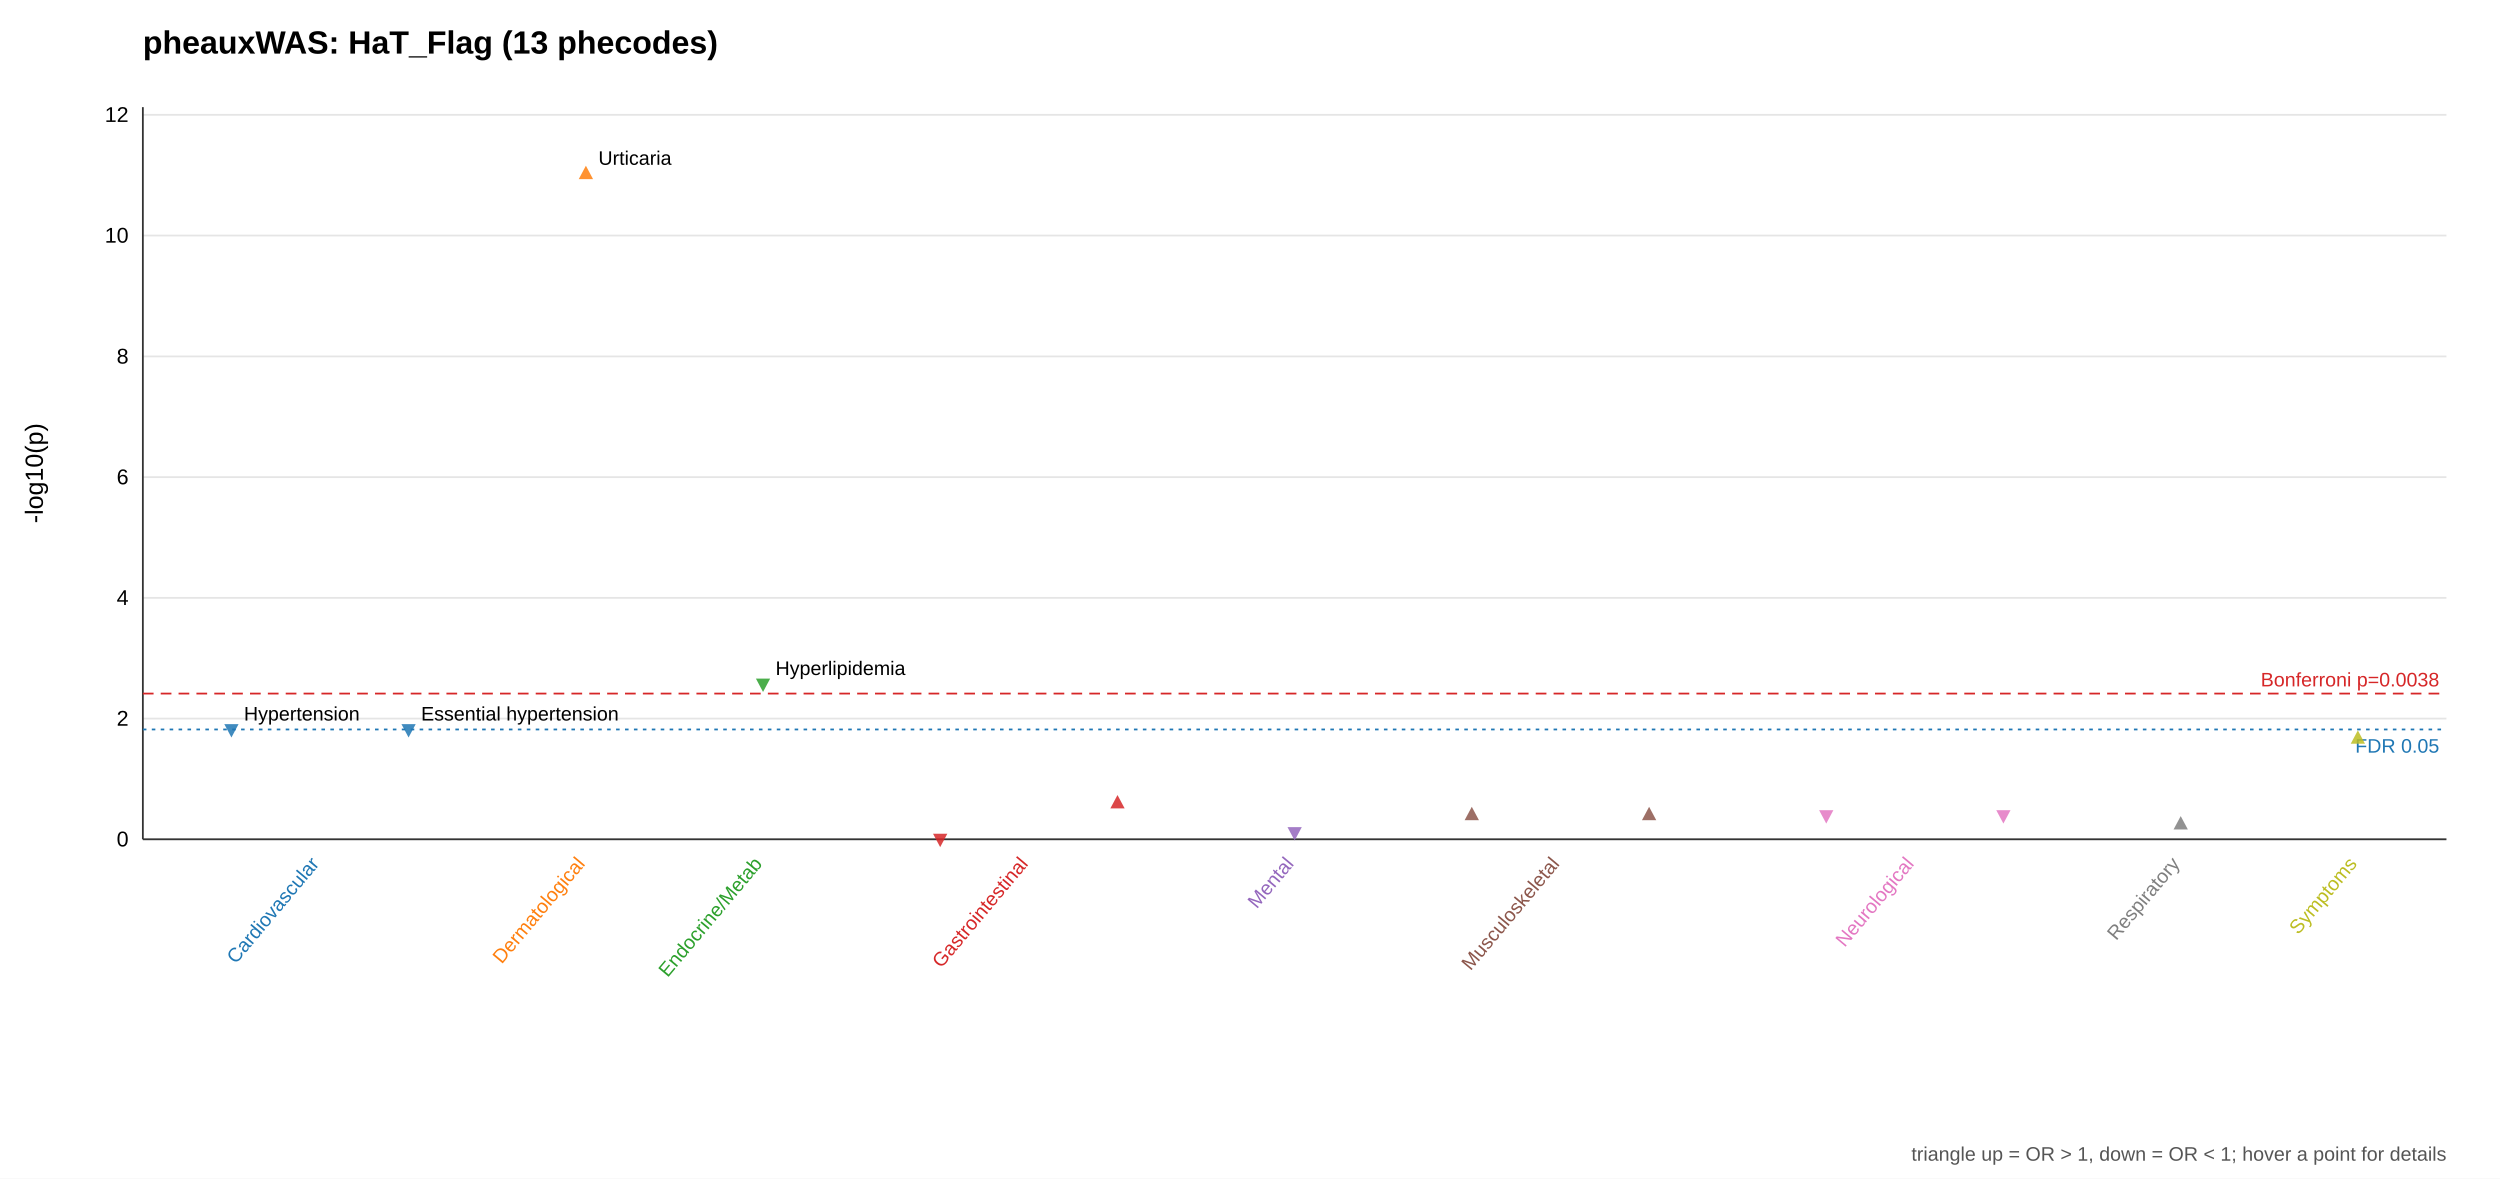
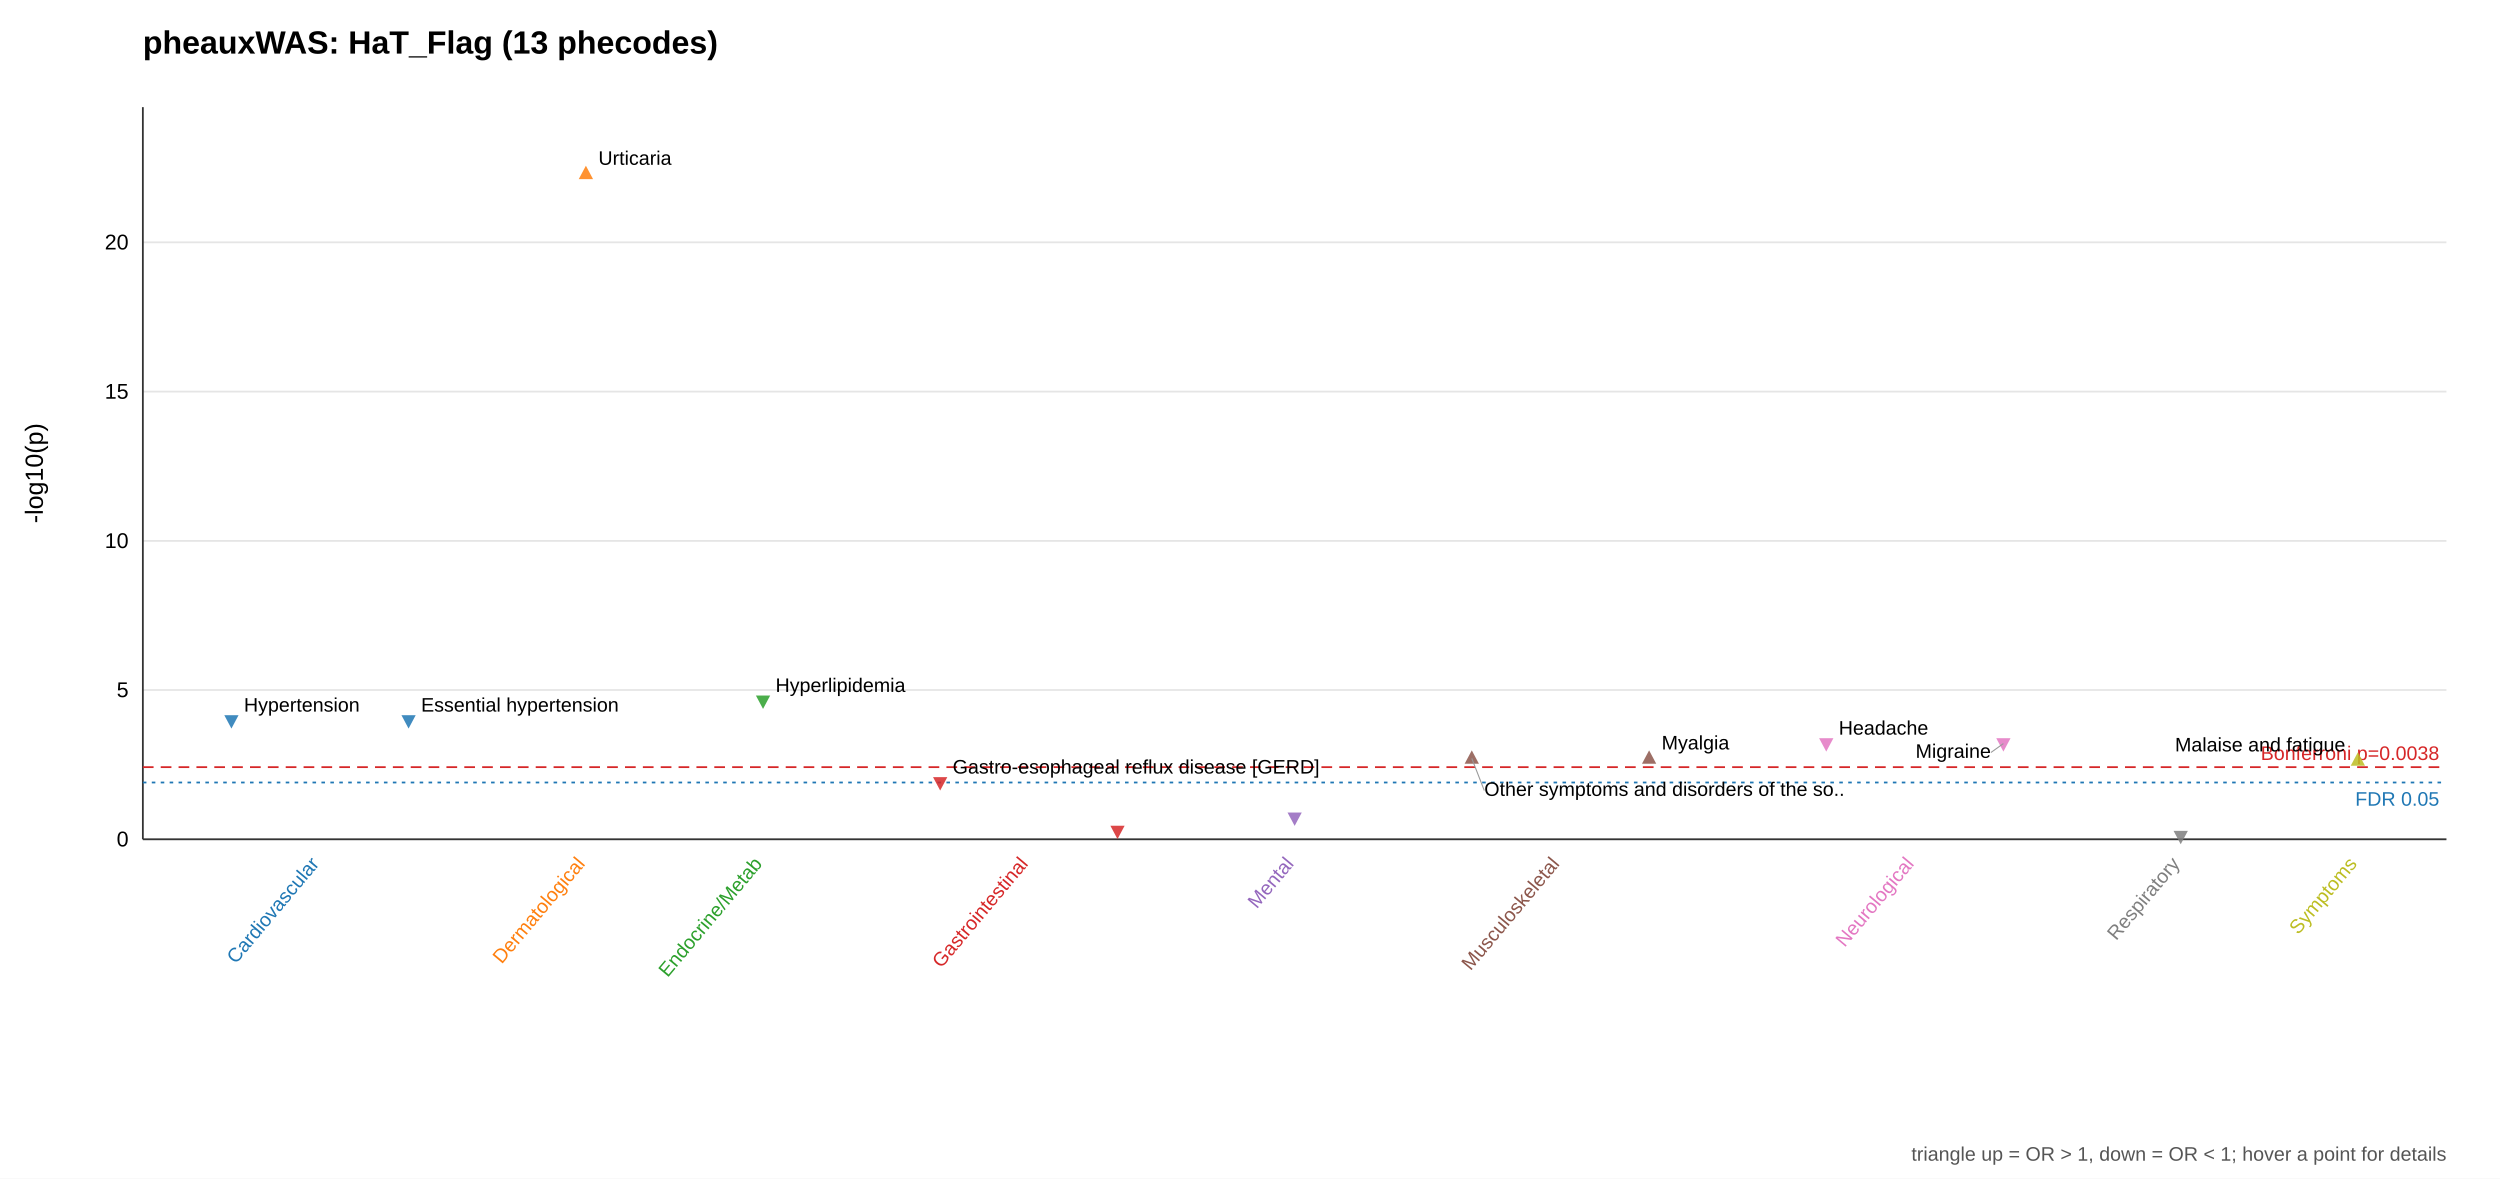
<svg xmlns="http://www.w3.org/2000/svg" width="1400" height="660" viewBox="0 0 1400 660" font-family="Arial, Helvetica, sans-serif">
  <rect width="100%" height="100%" fill="#ffffff" />
  <text x="80" y="30" font-size="18" font-weight="bold">pheauxWAS: HaT_Flag  (13 phecodes)</text>
  <line x1="80" x2="1370" y1="470.0" y2="470.0" stroke="#e5e5e5" />
  <text x="72" y="474.0" font-size="12" text-anchor="end">0</text>
-   <line x1="80" x2="1370" y1="402.4" y2="402.4" stroke="#e5e5e5" />
-   <text x="72" y="406.4" font-size="12" text-anchor="end">2</text>
-   <line x1="80" x2="1370" y1="334.8" y2="334.8" stroke="#e5e5e5" />
-   <text x="72" y="338.8" font-size="12" text-anchor="end">4</text>
-   <line x1="80" x2="1370" y1="267.2" y2="267.2" stroke="#e5e5e5" />
-   <text x="72" y="271.2" font-size="12" text-anchor="end">6</text>
-   <line x1="80" x2="1370" y1="199.6" y2="199.6" stroke="#e5e5e5" />
-   <text x="72" y="203.6" font-size="12" text-anchor="end">8</text>
-   <line x1="80" x2="1370" y1="131.9" y2="131.9" stroke="#e5e5e5" />
-   <text x="72" y="135.9" font-size="12" text-anchor="end">10</text>
-   <line x1="80" x2="1370" y1="64.3" y2="64.3" stroke="#e5e5e5" />
-   <text x="72" y="68.3" font-size="12" text-anchor="end">12</text>
+   <line x1="80" x2="1370" y1="386.4" y2="386.4" stroke="#e5e5e5" />
+   <text x="72" y="390.4" font-size="12" text-anchor="end">5</text>
+   <line x1="80" x2="1370" y1="302.9" y2="302.9" stroke="#e5e5e5" />
+   <text x="72" y="306.9" font-size="12" text-anchor="end">10</text>
+   <line x1="80" x2="1370" y1="219.3" y2="219.3" stroke="#e5e5e5" />
+   <text x="72" y="223.3" font-size="12" text-anchor="end">15</text>
+   <line x1="80" x2="1370" y1="135.7" y2="135.7" stroke="#e5e5e5" />
+   <text x="72" y="139.7" font-size="12" text-anchor="end">20</text>
  <line x1="80" x2="80" y1="60" y2="470" stroke="#333" />
  <line x1="80" x2="1370" y1="470" y2="470" stroke="#333" />
  <text transform="translate(24,265) rotate(-90)" font-size="14" text-anchor="middle">-log10(p)</text>
-   <line x1="80" x2="1370" y1="388.4" y2="388.4" stroke="#d62728" stroke-dasharray="6,4" />
-   <text x="1366" y="384.4" font-size="11" fill="#d62728" text-anchor="end">Bonferroni p=0.0038</text>
-   <line x1="80" x2="1370" y1="408.5" y2="408.5" stroke="#1f77b4" stroke-dasharray="2,3" />
-   <text x="1366" y="421.5" font-size="11" fill="#1f77b4" text-anchor="end">FDR 0.05</text>
-   <polygon points="129.6,413.0 125.6,405.5 133.6,405.5" fill="#1f77b4" fill-opacity="0.85" />
-   <polygon points="228.8,413.0 224.8,405.5 232.8,405.5" fill="#1f77b4" fill-opacity="0.85" />
+   <line x1="80" x2="1370" y1="429.6" y2="429.6" stroke="#d62728" stroke-dasharray="6,4" />
+   <text x="1366" y="425.6" font-size="11" fill="#d62728" text-anchor="end">Bonferroni p=0.0038</text>
+   <line x1="80" x2="1370" y1="438.2" y2="438.2" stroke="#1f77b4" stroke-dasharray="2,3" />
+   <text x="1366" y="451.2" font-size="11" fill="#1f77b4" text-anchor="end">FDR 0.05</text>
+   <polygon points="129.6,408.0 125.6,400.5 133.6,400.5" fill="#1f77b4" fill-opacity="0.85" />
+   <polygon points="228.8,408.0 224.8,400.5 232.8,400.5" fill="#1f77b4" fill-opacity="0.85" />
  <polygon points="328.1,92.8 324.1,100.3 332.1,100.3" fill="#ff7f0e" fill-opacity="0.85" />
-   <polygon points="427.3,387.5 423.3,380.0 431.3,380.0" fill="#2ca02c" fill-opacity="0.85" />
-   <polygon points="526.5,474.4 522.5,466.9 530.5,466.9" fill="#d62728" fill-opacity="0.85" />
-   <polygon points="625.8,445.2 621.8,452.7 629.8,452.7" fill="#d62728" fill-opacity="0.85" />
-   <polygon points="725.0,470.7 721.0,463.2 729.0,463.2" fill="#9467bd" fill-opacity="0.85" />
-   <polygon points="824.2,451.8 820.2,459.3 828.2,459.3" fill="#8c564b" fill-opacity="0.85" />
-   <polygon points="923.5,451.8 919.5,459.3 927.5,459.3" fill="#8c564b" fill-opacity="0.85" />
-   <polygon points="1022.7,461.2 1018.7,453.7 1026.7,453.7" fill="#e377c2" fill-opacity="0.85" />
-   <polygon points="1121.9,461.2 1117.9,453.7 1125.9,453.7" fill="#e377c2" fill-opacity="0.85" />
-   <polygon points="1221.2,457.0 1217.2,464.5 1225.2,464.5" fill="#7f7f7f" fill-opacity="0.85" />
-   <polygon points="1320.4,409.0 1316.4,416.5 1324.4,416.5" fill="#bcbd22" fill-opacity="0.85" />
+   <polygon points="427.3,397.0 423.3,389.5 431.3,389.5" fill="#2ca02c" fill-opacity="0.85" />
+   <polygon points="526.5,442.7 522.5,435.2 530.5,435.2" fill="#d62728" fill-opacity="0.85" />
+   <polygon points="625.8,469.9 621.8,462.4 629.8,462.4" fill="#d62728" fill-opacity="0.85" />
+   <polygon points="725.0,462.5 721.0,455.0 729.0,455.0" fill="#9467bd" fill-opacity="0.85" />
+   <polygon points="824.2,420.2 820.2,427.7 828.2,427.7" fill="#8c564b" fill-opacity="0.85" />
+   <polygon points="923.5,420.2 919.5,427.7 927.5,427.7" fill="#8c564b" fill-opacity="0.85" />
+   <polygon points="1022.7,420.9 1018.7,413.4 1026.7,413.4" fill="#e377c2" fill-opacity="0.85" />
+   <polygon points="1121.9,420.9 1117.9,413.4 1125.9,413.4" fill="#e377c2" fill-opacity="0.85" />
+   <polygon points="1221.2,472.8 1217.2,465.3 1225.2,465.3" fill="#7f7f7f" fill-opacity="0.85" />
+   <polygon points="1320.4,421.3 1316.4,428.8 1324.4,428.8" fill="#bcbd22" fill-opacity="0.85" />
  <text x="335.1" y="92.3" font-size="11" text-anchor="start">Urticaria</text>
-   <text x="434.3" y="378.0" font-size="11" text-anchor="start">Hyperlipidemia</text>
-   <text x="136.6" y="403.5" font-size="11" text-anchor="start">Hypertension</text>
-   <text x="235.8" y="403.5" font-size="11" text-anchor="start">Essential hypertension</text>
+   <text x="434.3" y="387.5" font-size="11" text-anchor="start">Hyperlipidemia</text>
+   <text x="136.6" y="398.5" font-size="11" text-anchor="start">Hypertension</text>
+   <text x="235.8" y="398.5" font-size="11" text-anchor="start">Essential hypertension</text>
+   <text x="1029.7" y="411.4" font-size="11" text-anchor="start">Headache</text>
+   <line x1="1121.9" y1="416.4" x2="1114.9" y2="421.4" stroke="#999" stroke-width="0.6" />
+   <text x="1114.9" y="424.4" font-size="11" text-anchor="end">Migraine</text>
+   <line x1="824.2" y1="424.7" x2="831.2" y2="442.7" stroke="#999" stroke-width="0.6" />
+   <text x="831.2" y="445.7" font-size="11" text-anchor="start">Other symptoms and disorders of the so..</text>
+   <text x="930.5" y="419.7" font-size="11" text-anchor="start">Myalgia</text>
+   <text x="1313.4" y="420.8" font-size="11" text-anchor="end">Malaise and fatigue</text>
+   <text x="533.5" y="433.2" font-size="11" text-anchor="start">Gastro-esophageal reflux disease [GERD]</text>
  <text transform="translate(179.2,484) rotate(-50)" font-size="11" text-anchor="end" fill="#1f77b4">Cardiovascular</text>
  <text transform="translate(328.1,484) rotate(-50)" font-size="11" text-anchor="end" fill="#ff7f0e">Dermatological</text>
  <text transform="translate(427.3,484) rotate(-50)" font-size="11" text-anchor="end" fill="#2ca02c">Endocrine/Metab</text>
  <text transform="translate(576.2,484) rotate(-50)" font-size="11" text-anchor="end" fill="#d62728">Gastrointestinal</text>
  <text transform="translate(725.0,484) rotate(-50)" font-size="11" text-anchor="end" fill="#9467bd">Mental</text>
  <text transform="translate(873.8,484) rotate(-50)" font-size="11" text-anchor="end" fill="#8c564b">Musculoskeletal</text>
  <text transform="translate(1072.3,484) rotate(-50)" font-size="11" text-anchor="end" fill="#e377c2">Neurological</text>
  <text transform="translate(1221.2,484) rotate(-50)" font-size="11" text-anchor="end" fill="#7f7f7f">Respiratory</text>
  <text transform="translate(1320.4,484) rotate(-50)" font-size="11" text-anchor="end" fill="#bcbd22">Symptoms</text>
  <text x="1370" y="650" font-size="11" fill="#555" text-anchor="end">triangle up = OR &gt; 1, down = OR &lt; 1; hover a point for details</text>
</svg>
